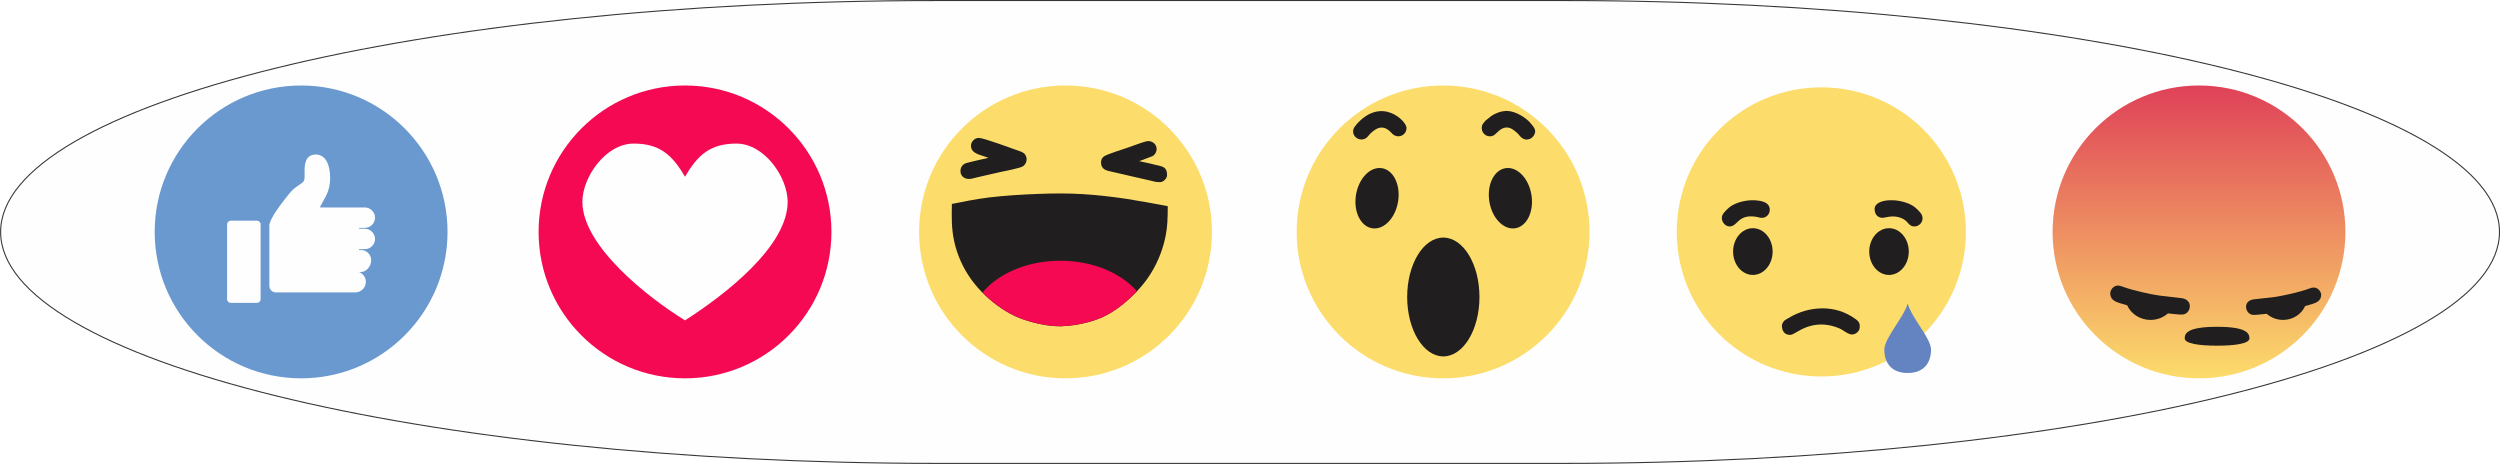
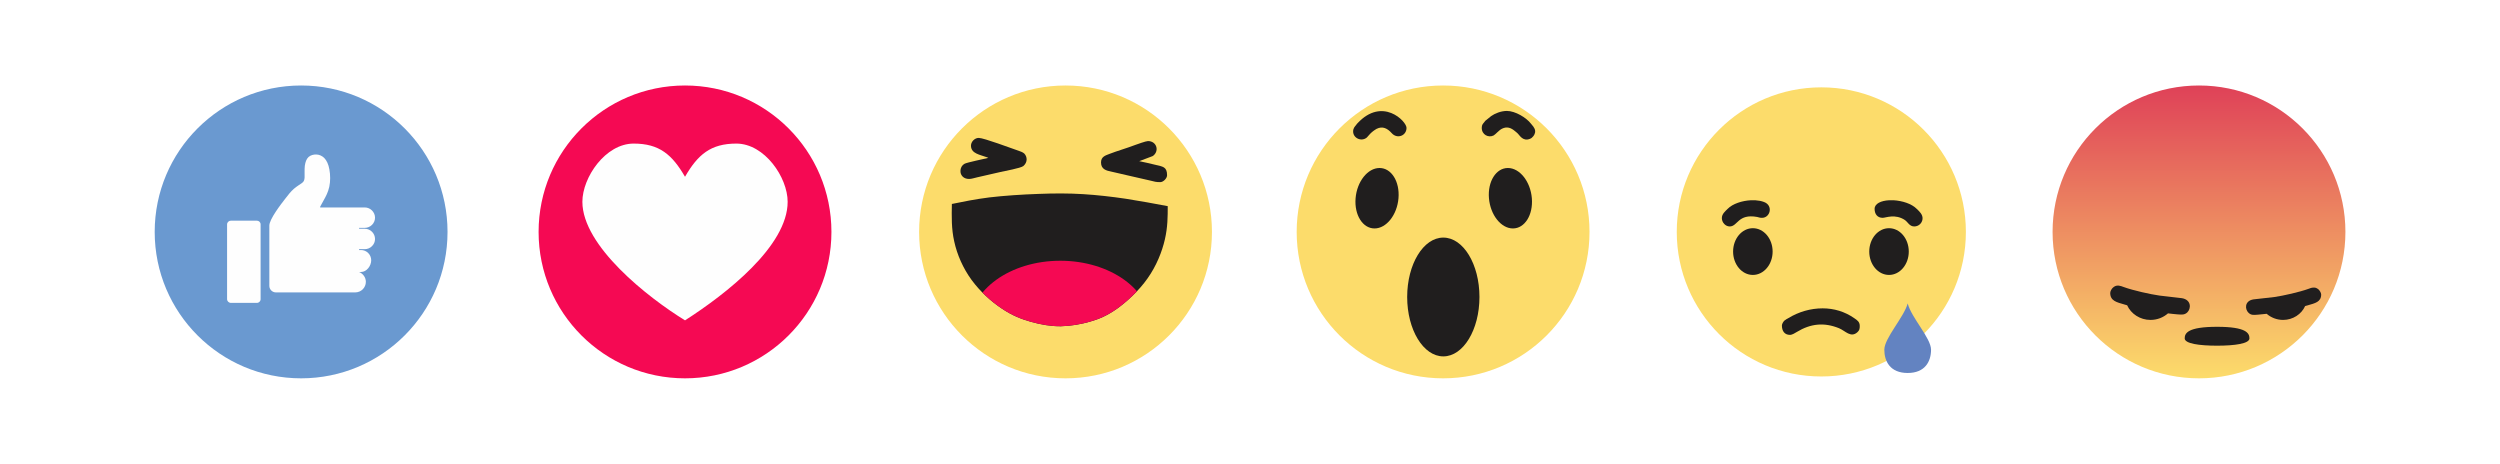
- <svg xmlns="http://www.w3.org/2000/svg" xml:space="preserve" width="464.117mm" height="86.128mm" version="1.1" style="shape-rendering:geometricPrecision; text-rendering:geometricPrecision; image-rendering:optimizeQuality; fill-rule:evenodd; clip-rule:evenodd" viewBox="0 0 22895 4249">
-   <defs>
-     <style type="text/css">
+ <svg xmlns="http://www.w3.org/2000/svg" xml:space="preserve" width="464.117mm" height="86.128mm" version="1.1" style="shape-rendering:geometricPrecision; text-rendering:geometricPrecision; image-rendering:optimizeQuality; fill-rule:evenodd; clip-rule:evenodd" viewBox="0 0 22895 4249" id="svg3909">
+   <defs id="defs3824">
+     <style type="text/css" id="style3814">
   
    .str0 {stroke:#373435;stroke-width:9.866}
    .fil6 {fill:none}
    .fil0 {fill:#FEFEFE}
    .fil4 {fill:#FCDC6B}
    .fil1 {fill:#6A99D0}
    .fil5 {fill:#201E1E}
    .fil2 {fill:#F50953}
    .fil3 {fill:#FEFEFE;fill-rule:nonzero}
    .fil8 {fill:#6383C1;fill-rule:nonzero}
    .fil7 {fill:url(#id1)}
   
  </style>
    <clipPath id="id0">
-       <path d="M8717 1868c104,-21 209,-43 343,-60 135,-16 301,-27 449,-32 148,-6 278,-6 409,2 130,8 261,23 390,42 129,20 258,44 386,68 0,96 0,191 -26,304 -26,114 -78,244 -159,358 -80,114 -189,212 -279,277 -91,64 -162,94 -245,118 -83,24 -176,41 -269,43 -92,1 -183,-15 -273,-40 -89,-25 -176,-59 -270,-123 -95,-63 -197,-154 -276,-262 -78,-107 -132,-231 -158,-350 -27,-118 -24,-232 -22,-345z" />
+       <path d="M8717 1868c104,-21 209,-43 343,-60 135,-16 301,-27 449,-32 148,-6 278,-6 409,2 130,8 261,23 390,42 129,20 258,44 386,68 0,96 0,191 -26,304 -26,114 -78,244 -159,358 -80,114 -189,212 -279,277 -91,64 -162,94 -245,118 -83,24 -176,41 -269,43 -92,1 -183,-15 -273,-40 -89,-25 -176,-59 -270,-123 -95,-63 -197,-154 -276,-262 -78,-107 -132,-231 -158,-350 -27,-118 -24,-232 -22,-345z" id="path3816" />
    </clipPath>
    <linearGradient id="id1" gradientUnits="userSpaceOnUse" x1="20138.9" y1="3465.52" x2="20138.9" y2="783.286">
-       <stop offset="0" style="stop-opacity:1; stop-color:#FCDC6B" />
-       <stop offset="1" style="stop-opacity:1; stop-color:#DF4158" />
+       <stop offset="0" style="stop-opacity:1; stop-color:#FCDC6B" id="stop3819" />
+       <stop offset="1" style="stop-opacity:1; stop-color:#DF4158" id="stop3821" />
    </linearGradient>
  </defs>
-   <g id="Capa_x0020_1">
-     <rect class="fil0 str0" x="5" y="5" width="22886" height="4239" rx="8582" ry="2119" />
-     <g id="_735451872">
-       <circle class="fil1" cx="2757" cy="2124" r="1341" />
-       <circle class="fil2" cx="6273" cy="2124" r="1341" />
-       <path class="fil0" d="M2114 2021l238 0c19,0 34,15 34,34l0 685c0,19 -15,34 -34,34l-238 0c-19,0 -35,-15 -35,-34l0 -685c0,-19 16,-34 35,-34zm412 657l727 0c53,0 97,-43 97,-97l0 0c0,-40 -26,-75 -62,-90l0 0 18 0c51,0 93,-56 93,-107l0 0c0,-52 -42,-94 -93,-94l-18 0 0 -8 52 0c51,0 94,-42 94,-93l0 0c0,-52 -43,-94 -94,-94l-52 0 0 -8 52 0c51,0 94,-42 94,-93l0 0c0,-52 -43,-94 -94,-94l-93 0c-4,0 -7,0 -11,0 -2,0 -5,0 -8,0l-295 0c-3,-1 -3,-4 0,-10 5,-10 16,-30 33,-60 17,-30 38,-69 49,-119 11,-50 10,-111 1,-159 -8,-47 -25,-82 -46,-104 -22,-22 -47,-32 -73,-33 -26,-1 -53,6 -72,23 -19,18 -29,45 -34,80 -4,36 -1,80 -2,107 -2,27 -7,38 -24,51 -18,13 -47,30 -74,53 -27,24 -52,54 -78,89 -42,54 -147,190 -147,248l0 552c0,33 27,60 60,60z" />
-       <path class="fil3" d="M6273 1619c117,-203 235,-304 470,-304 259,0 470,310 470,533 0,405 -562,844 -940,1086 -340,-209 -940,-681 -940,-1086 0,-223 211,-533 470,-533 235,0 352,101 470,304z" />
-       <g>
-         <circle class="fil4" cx="9758" cy="2124" r="1341" />
-         <g>
-           <g>
-             <path class="fil5" d="M8892 1334c0,74 85,83 145,106l14 6c-31,8 -198,42 -218,54 -22,12 -34,34 -37,57l0 19c4,33 30,63 79,63 23,0 50,-10 74,-15l214 -49c34,-8 185,-35 208,-54 41,-34 38,-85 9,-115 -13,-12 -37,-20 -54,-26 -66,-22 -316,-117 -363,-117 -37,0 -71,35 -71,71z" />
-             <path class="fil5" d="M10083 1488c0,63 50,75 95,84 48,10 96,23 143,33l214 49c41,10 50,14 91,14 28,0 62,-35 62,-63 0,-79 -41,-79 -105,-95 -50,-13 -100,-23 -150,-34l122 -46c2,-1 7,-5 10,-7 53,-47 25,-131 -52,-131 -18,0 -99,29 -118,36 -66,26 -173,57 -233,81 -39,15 -79,26 -79,79z" />
-           </g>
-         </g>
-         <path class="fil5" d="M8717 1868c104,-21 209,-43 343,-60 135,-16 301,-27 449,-32 148,-6 278,-6 409,2 130,8 261,23 390,42 129,20 258,44 386,68 0,96 0,191 -26,304 -26,114 -78,244 -159,358 -80,114 -189,212 -279,277 -91,64 -162,94 -245,118 -83,24 -176,41 -269,43 -92,1 -183,-15 -273,-40 -89,-25 -176,-59 -270,-123 -95,-63 -197,-154 -276,-262 -78,-107 -132,-231 -158,-350 -27,-118 -24,-232 -22,-345z" />
-         <g style="clip-path:url(#id0)">
-           <g>
-             <ellipse class="fil2" cx="9710" cy="2983" rx="828" ry="595" />
-           </g>
-         </g>
-         <path class="fil6" d="M8717 1868c104,-21 209,-43 343,-60 135,-16 301,-27 449,-32 148,-6 278,-6 409,2 130,8 261,23 390,42 129,20 258,44 386,68 0,96 0,191 -26,304 -26,114 -78,244 -159,358 -80,114 -189,212 -279,277 -91,64 -162,94 -245,118 -83,24 -176,41 -269,43 -92,1 -183,-15 -273,-40 -89,-25 -176,-59 -270,-123 -95,-63 -197,-154 -276,-262 -78,-107 -132,-231 -158,-350 -27,-118 -24,-232 -22,-345z" />
-       </g>
-       <g>
-         <circle class="fil4" cx="13216" cy="2124" r="1341" />
-         <g>
-           <g>
-             <path class="fil5" d="M12392 1204c0,62 77,97 126,55 14,-13 27,-35 56,-57 12,-8 20,-15 33,-22 56,-28 100,-3 138,39 50,57 136,25 136,-48 0,-61 -222,-287 -450,-41 -7,7 -6,7 -11,14 -13,16 -28,30 -28,60z" />
-             <path class="fil5" d="M13570 1171c0,63 61,93 108,70 19,-10 49,-49 79,-63 44,-21 80,-8 115,21 11,9 19,15 29,25 16,16 47,73 109,48 14,-5 22,-12 31,-23 11,-14 16,-26 18,-38l0 -14c-4,-29 -28,-51 -38,-64 -42,-55 -144,-117 -221,-117 -54,0 -112,24 -145,48l-53 43c-5,6 -4,6 -9,12 -12,15 -23,23 -23,52z" />
-           </g>
-         </g>
-         <ellipse class="fil5" transform="matrix(1.43407 -0 -0.0857114 1.03294 12611 1815.45)" rx="137" ry="268" />
-         <ellipse class="fil5" transform="matrix(-1.43407 -0 0.0857114 1.03294 13832.4 1815.45)" rx="137" ry="268" />
-         <ellipse class="fil5" cx="13218" cy="2720" rx="331" ry="544" />
-       </g>
-       <g>
-         <circle class="fil7" cx="20139" cy="2124" r="1341" />
-         <path class="fil5" d="M20305 2993c269,0 296,59 296,106 0,48 -133,67 -296,67 -164,0 -297,-19 -297,-67 0,-47 27,-106 297,-106z" />
-         <path class="fil5" d="M19326 2683c0,73 59,85 131,106 8,2 16,4 24,7 35,78 118,134 214,134 62,0 118,-23 160,-60 28,4 56,6 85,9 42,3 65,6 91,-17 37,-35 39,-116 -48,-131l-206 -24c-85,-12 -242,-47 -327,-78 -15,-6 -30,-11 -45,-13l-16 0c-13,1 -26,7 -40,20 -9,8 -23,31 -23,47zm242 135c7,2 15,4 22,5 -7,-1 -15,-3 -22,-5z" />
-         <path class="fil5" d="M21258 2697c0,69 -56,80 -125,100 -7,2 -14,4 -22,6 -33,74 -111,127 -202,127 -58,0 -111,-22 -150,-56 -27,3 -54,5 -81,8 -39,3 -61,6 -85,-17 -35,-33 -38,-109 44,-123l195 -22c81,-12 228,-45 308,-74 14,-5 28,-11 43,-12l15 0c12,1 24,7 37,18 9,9 23,30 23,45zm-229 127c-7,2 -14,4 -21,5 7,-1 14,-3 21,-5z" />
-       </g>
-       <g>
-         <circle class="fil4" cx="16680" cy="2124" r="1324" />
-         <ellipse class="fil5" cx="16053" cy="2304" rx="181" ry="214" />
-         <ellipse class="fil5" cx="17300" cy="2304" rx="181" ry="214" />
-         <g>
-           <g>
-             <path class="fil5" d="M17168 1913c0,49 27,82 74,82 28,0 114,-39 203,20 28,19 42,59 86,59 40,0 72,-30 76,-68 4,-42 -30,-70 -52,-92 -48,-49 -134,-75 -213,-80l-41 0c-74,4 -133,31 -133,79z" />
-             <path class="fil5" d="M15841 2074c74,0 75,-119 251,-87 22,4 20,8 45,8 75,0 105,-113 18,-145 -23,-9 -51,-14 -80,-16l-40 0c-80,4 -167,32 -212,78 -23,23 -55,48 -54,87 1,40 34,75 72,75z" />
-           </g>
-         </g>
-         <path class="fil5" d="M16319 2981c0,50 24,86 74,86 21,0 48,-18 63,-27 127,-77 250,-89 386,-34 57,23 108,92 169,36 18,-17 21,-30 21,-57 0,-39 -26,-54 -49,-70 -88,-62 -189,-91 -291,-91 -109,0 -218,31 -313,89 -12,7 -28,15 -38,24 -8,8 -22,29 -22,44z" />
-         <path class="fil8" d="M17471 2779c35,133 214,318 214,424 0,106 -54,213 -214,213 -161,0 -214,-107 -214,-213 0,-106 180,-298 214,-424z" />
+   <g id="g3997">
+     <circle style="fill:#6a99d0" id="circle3829" r="1341" cy="2124" cx="2757" class="fil1" />
+     <path style="fill:#fefefe" id="path3833" d="m 2114,2021 h 238 c 19,0 34,15 34,34 v 685 c 0,19 -15,34 -34,34 h -238 c -19,0 -35,-15 -35,-34 v -685 c 0,-19 16,-34 35,-34 z m 412,657 h 727 c 53,0 97,-43 97,-97 v 0 c 0,-40 -26,-75 -62,-90 v 0 h 18 c 51,0 93,-56 93,-107 v 0 c 0,-52 -42,-94 -93,-94 h -18 v -8 h 52 c 51,0 94,-42 94,-93 v 0 c 0,-52 -43,-94 -94,-94 h -52 v -8 h 52 c 51,0 94,-42 94,-93 v 0 c 0,-52 -43,-94 -94,-94 h -93 c -4,0 -7,0 -11,0 -2,0 -5,0 -8,0 h -295 c -3,-1 -3,-4 0,-10 5,-10 16,-30 33,-60 17,-30 38,-69 49,-119 11,-50 10,-111 1,-159 -8,-47 -25,-82 -46,-104 -22,-22 -47,-32 -73,-33 -26,-1 -53,6 -72,23 -19,18 -29,45 -34,80 -4,36 -1,80 -2,107 -2,27 -7,38 -24,51 -18,13 -47,30 -74,53 -27,24 -52,54 -78,89 -42,54 -147,190 -147,248 v 552 c 0,33 27,60 60,60 z" class="fil0" />
+   </g>
+   <g id="g4001">
+     <circle style="fill:#f50953" id="circle3831" r="1341" cy="2124" cx="6273" class="fil2" />
+     <path style="fill:#fefefe;fill-rule:nonzero" id="path3835" d="m 6273,1619 c 117,-203 235,-304 470,-304 259,0 470,310 470,533 0,405 -562,844 -940,1086 -340,-209 -940,-681 -940,-1086 0,-223 211,-533 470,-533 235,0 352,101 470,304 z" class="fil3" />
+   </g>
+   <g id="g3857">
+     <circle class="fil4" cx="9758" cy="2124" r="1341" id="circle3837" style="fill:#fcdc6b" />
+     <g id="g3845">
+       <g id="g3843">
+         <path class="fil5" d="m 8892,1334 c 0,74 85,83 145,106 l 14,6 c -31,8 -198,42 -218,54 -22,12 -34,34 -37,57 v 19 c 4,33 30,63 79,63 23,0 50,-10 74,-15 l 214,-49 c 34,-8 185,-35 208,-54 41,-34 38,-85 9,-115 -13,-12 -37,-20 -54,-26 -66,-22 -316,-117 -363,-117 -37,0 -71,35 -71,71 z" id="path3839" style="fill:#201e1e" />
+         <path class="fil5" d="m 10083,1488 c 0,63 50,75 95,84 48,10 96,23 143,33 l 214,49 c 41,10 50,14 91,14 28,0 62,-35 62,-63 0,-79 -41,-79 -105,-95 -50,-13 -100,-23 -150,-34 l 122,-46 c 2,-1 7,-5 10,-7 53,-47 25,-131 -52,-131 -18,0 -99,29 -118,36 -66,26 -173,57 -233,81 -39,15 -79,26 -79,79 z" id="path3841" style="fill:#201e1e" />
      </g>
    </g>
+     <path class="fil5" d="m 8717,1868 c 104,-21 209,-43 343,-60 135,-16 301,-27 449,-32 148,-6 278,-6 409,2 130,8 261,23 390,42 129,20 258,44 386,68 0,96 0,191 -26,304 -26,114 -78,244 -159,358 -80,114 -189,212 -279,277 -91,64 -162,94 -245,118 -83,24 -176,41 -269,43 -92,1 -183,-15 -273,-40 -89,-25 -176,-59 -270,-123 -95,-63 -197,-154 -276,-262 -78,-107 -132,-231 -158,-350 -27,-118 -24,-232 -22,-345 z" id="path3847" style="fill:#201e1e" />
+     <g clip-path="url(#id0)" id="g3853">
+       <g id="g3851">
+         <ellipse class="fil2" cx="9710" cy="2983" rx="828" ry="595" id="ellipse3849" style="fill:#f50953" />
+       </g>
+     </g>
+     <path class="fil6" d="m 8717,1868 c 104,-21 209,-43 343,-60 135,-16 301,-27 449,-32 148,-6 278,-6 409,2 130,8 261,23 390,42 129,20 258,44 386,68 0,96 0,191 -26,304 -26,114 -78,244 -159,358 -80,114 -189,212 -279,277 -91,64 -162,94 -245,118 -83,24 -176,41 -269,43 -92,1 -183,-15 -273,-40 -89,-25 -176,-59 -270,-123 -95,-63 -197,-154 -276,-262 -78,-107 -132,-231 -158,-350 -27,-118 -24,-232 -22,-345 z" id="path3855" style="fill:none" />
+   </g>
+   <g id="g3875">
+     <circle class="fil4" cx="13216" cy="2124" r="1341" id="circle3859" style="fill:#fcdc6b" />
+     <g id="g3867">
+       <g id="g3865">
+         <path class="fil5" d="m 12392,1204 c 0,62 77,97 126,55 14,-13 27,-35 56,-57 12,-8 20,-15 33,-22 56,-28 100,-3 138,39 50,57 136,25 136,-48 0,-61 -222,-287 -450,-41 -7,7 -6,7 -11,14 -13,16 -28,30 -28,60 z" id="path3861" style="fill:#201e1e" />
+         <path class="fil5" d="m 13570,1171 c 0,63 61,93 108,70 19,-10 49,-49 79,-63 44,-21 80,-8 115,21 11,9 19,15 29,25 16,16 47,73 109,48 14,-5 22,-12 31,-23 11,-14 16,-26 18,-38 v -14 c -4,-29 -28,-51 -38,-64 -42,-55 -144,-117 -221,-117 -54,0 -112,24 -145,48 l -53,43 c -5,6 -4,6 -9,12 -12,15 -23,23 -23,52 z" id="path3863" style="fill:#201e1e" />
+       </g>
+     </g>
+     <ellipse class="fil5" transform="matrix(1.43407,0,-0.0857114,1.03294,12611,1815.45)" rx="137" ry="268" id="ellipse3869" cx="0" cy="0" style="fill:#201e1e" />
+     <ellipse class="fil5" transform="matrix(-1.43407,0,0.0857114,1.03294,13832.4,1815.45)" rx="137" ry="268" id="ellipse3871" cx="0" cy="0" style="fill:#201e1e" />
+     <ellipse class="fil5" cx="13218" cy="2720" rx="331" ry="544" id="ellipse3873" style="fill:#201e1e" />
+   </g>
+   <g id="g3885">
+     <circle class="fil7" cx="20139" cy="2124" r="1341" id="circle3877" style="fill:url(#id1)" />
+     <path class="fil5" d="m 20305,2993 c 269,0 296,59 296,106 0,48 -133,67 -296,67 -164,0 -297,-19 -297,-67 0,-47 27,-106 297,-106 z" id="path3879" style="fill:#201e1e" />
+     <path class="fil5" d="m 19326,2683 c 0,73 59,85 131,106 8,2 16,4 24,7 35,78 118,134 214,134 62,0 118,-23 160,-60 28,4 56,6 85,9 42,3 65,6 91,-17 37,-35 39,-116 -48,-131 l -206,-24 c -85,-12 -242,-47 -327,-78 -15,-6 -30,-11 -45,-13 h -16 c -13,1 -26,7 -40,20 -9,8 -23,31 -23,47 z m 242,135 c 7,2 15,4 22,5 -7,-1 -15,-3 -22,-5 z" id="path3881" style="fill:#201e1e" />
+     <path class="fil5" d="m 21258,2697 c 0,69 -56,80 -125,100 -7,2 -14,4 -22,6 -33,74 -111,127 -202,127 -58,0 -111,-22 -150,-56 -27,3 -54,5 -81,8 -39,3 -61,6 -85,-17 -35,-33 -38,-109 44,-123 l 195,-22 c 81,-12 228,-45 308,-74 14,-5 28,-11 43,-12 h 15 c 12,1 24,7 37,18 9,9 23,30 23,45 z m -229,127 c -7,2 -14,4 -21,5 7,-1 14,-3 21,-5 z" id="path3883" style="fill:#201e1e" />
+   </g>
+   <g id="g3905">
+     <circle class="fil4" cx="16680" cy="2124" r="1324" id="circle3887" style="fill:#fcdc6b" />
+     <ellipse class="fil5" cx="16053" cy="2304" rx="181" ry="214" id="ellipse3889" style="fill:#201e1e" />
+     <ellipse class="fil5" cx="17300" cy="2304" rx="181" ry="214" id="ellipse3891" style="fill:#201e1e" />
+     <g id="g3899">
+       <g id="g3897">
+         <path class="fil5" d="m 17168,1913 c 0,49 27,82 74,82 28,0 114,-39 203,20 28,19 42,59 86,59 40,0 72,-30 76,-68 4,-42 -30,-70 -52,-92 -48,-49 -134,-75 -213,-80 h -41 c -74,4 -133,31 -133,79 z" id="path3893" style="fill:#201e1e" />
+         <path class="fil5" d="m 15841,2074 c 74,0 75,-119 251,-87 22,4 20,8 45,8 75,0 105,-113 18,-145 -23,-9 -51,-14 -80,-16 h -40 c -80,4 -167,32 -212,78 -23,23 -55,48 -54,87 1,40 34,75 72,75 z" id="path3895" style="fill:#201e1e" />
+       </g>
+     </g>
+     <path class="fil5" d="m 16319,2981 c 0,50 24,86 74,86 21,0 48,-18 63,-27 127,-77 250,-89 386,-34 57,23 108,92 169,36 18,-17 21,-30 21,-57 0,-39 -26,-54 -49,-70 -88,-62 -189,-91 -291,-91 -109,0 -218,31 -313,89 -12,7 -28,15 -38,24 -8,8 -22,29 -22,44 z" id="path3901" style="fill:#201e1e" />
+     <path class="fil8" d="m 17471,2779 c 35,133 214,318 214,424 0,106 -54,213 -214,213 -161,0 -214,-107 -214,-213 0,-106 180,-298 214,-424 z" id="path3903" style="fill:#6383c1;fill-rule:nonzero" />
  </g>
</svg>
